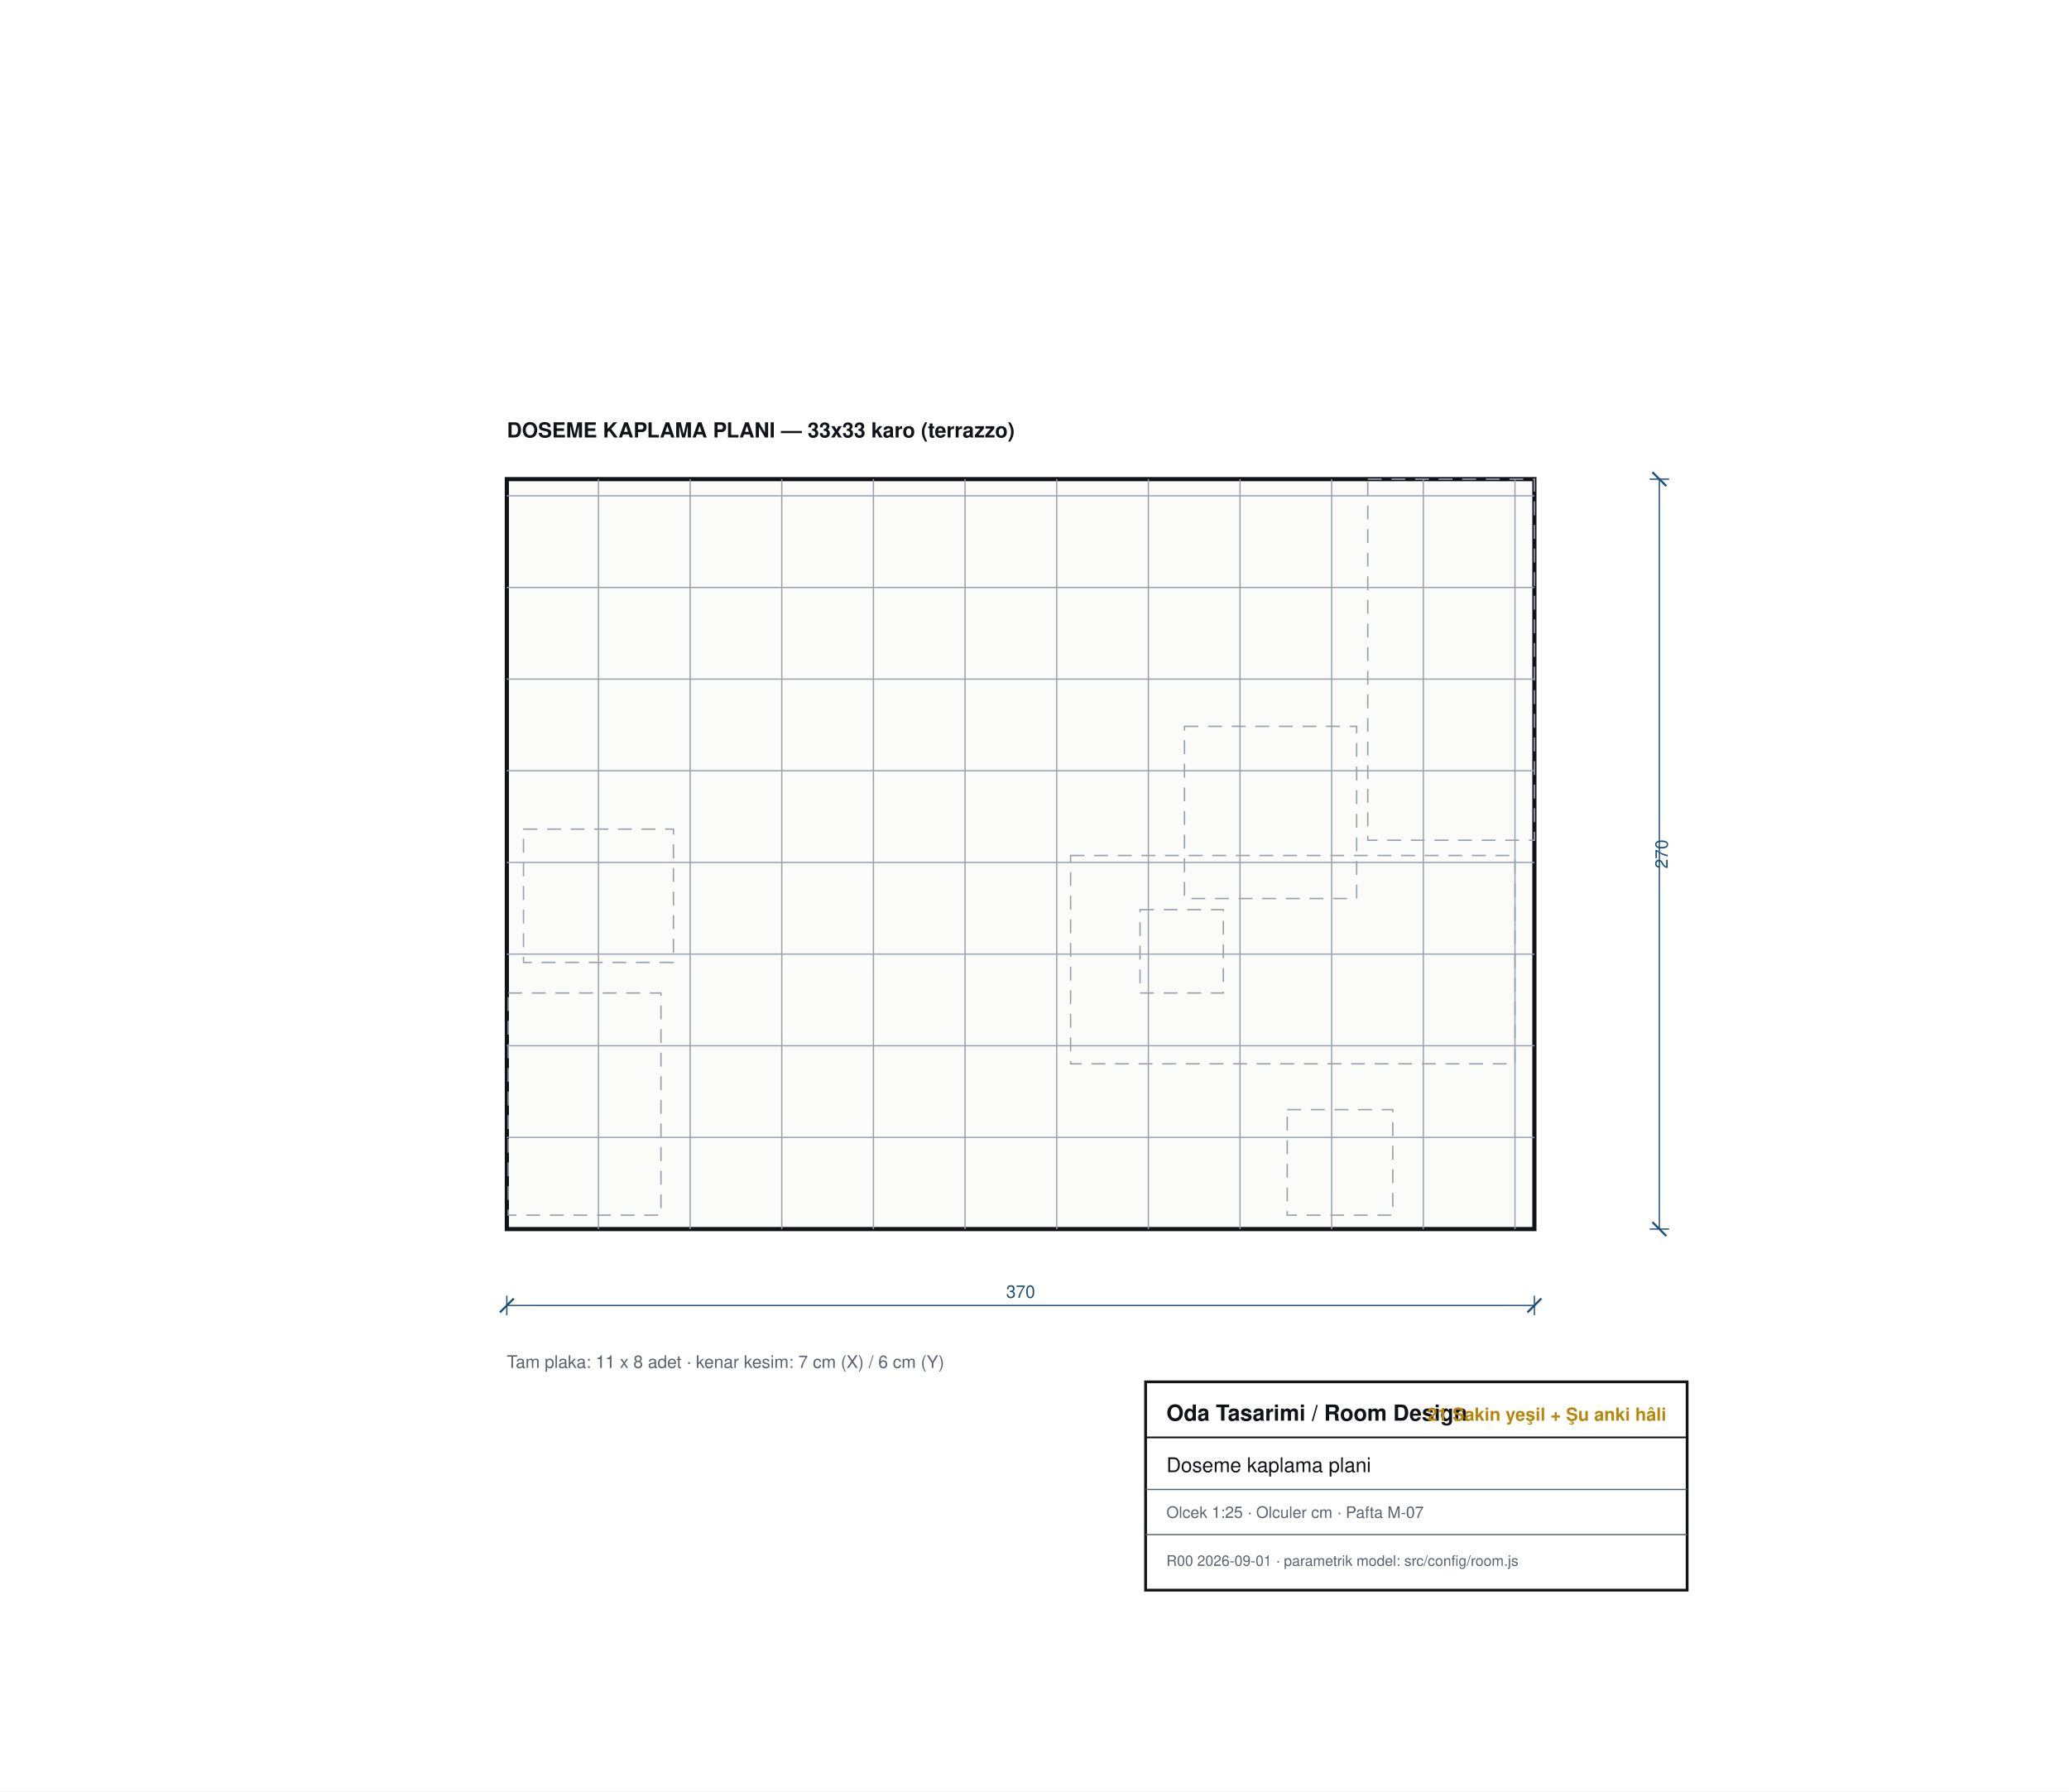
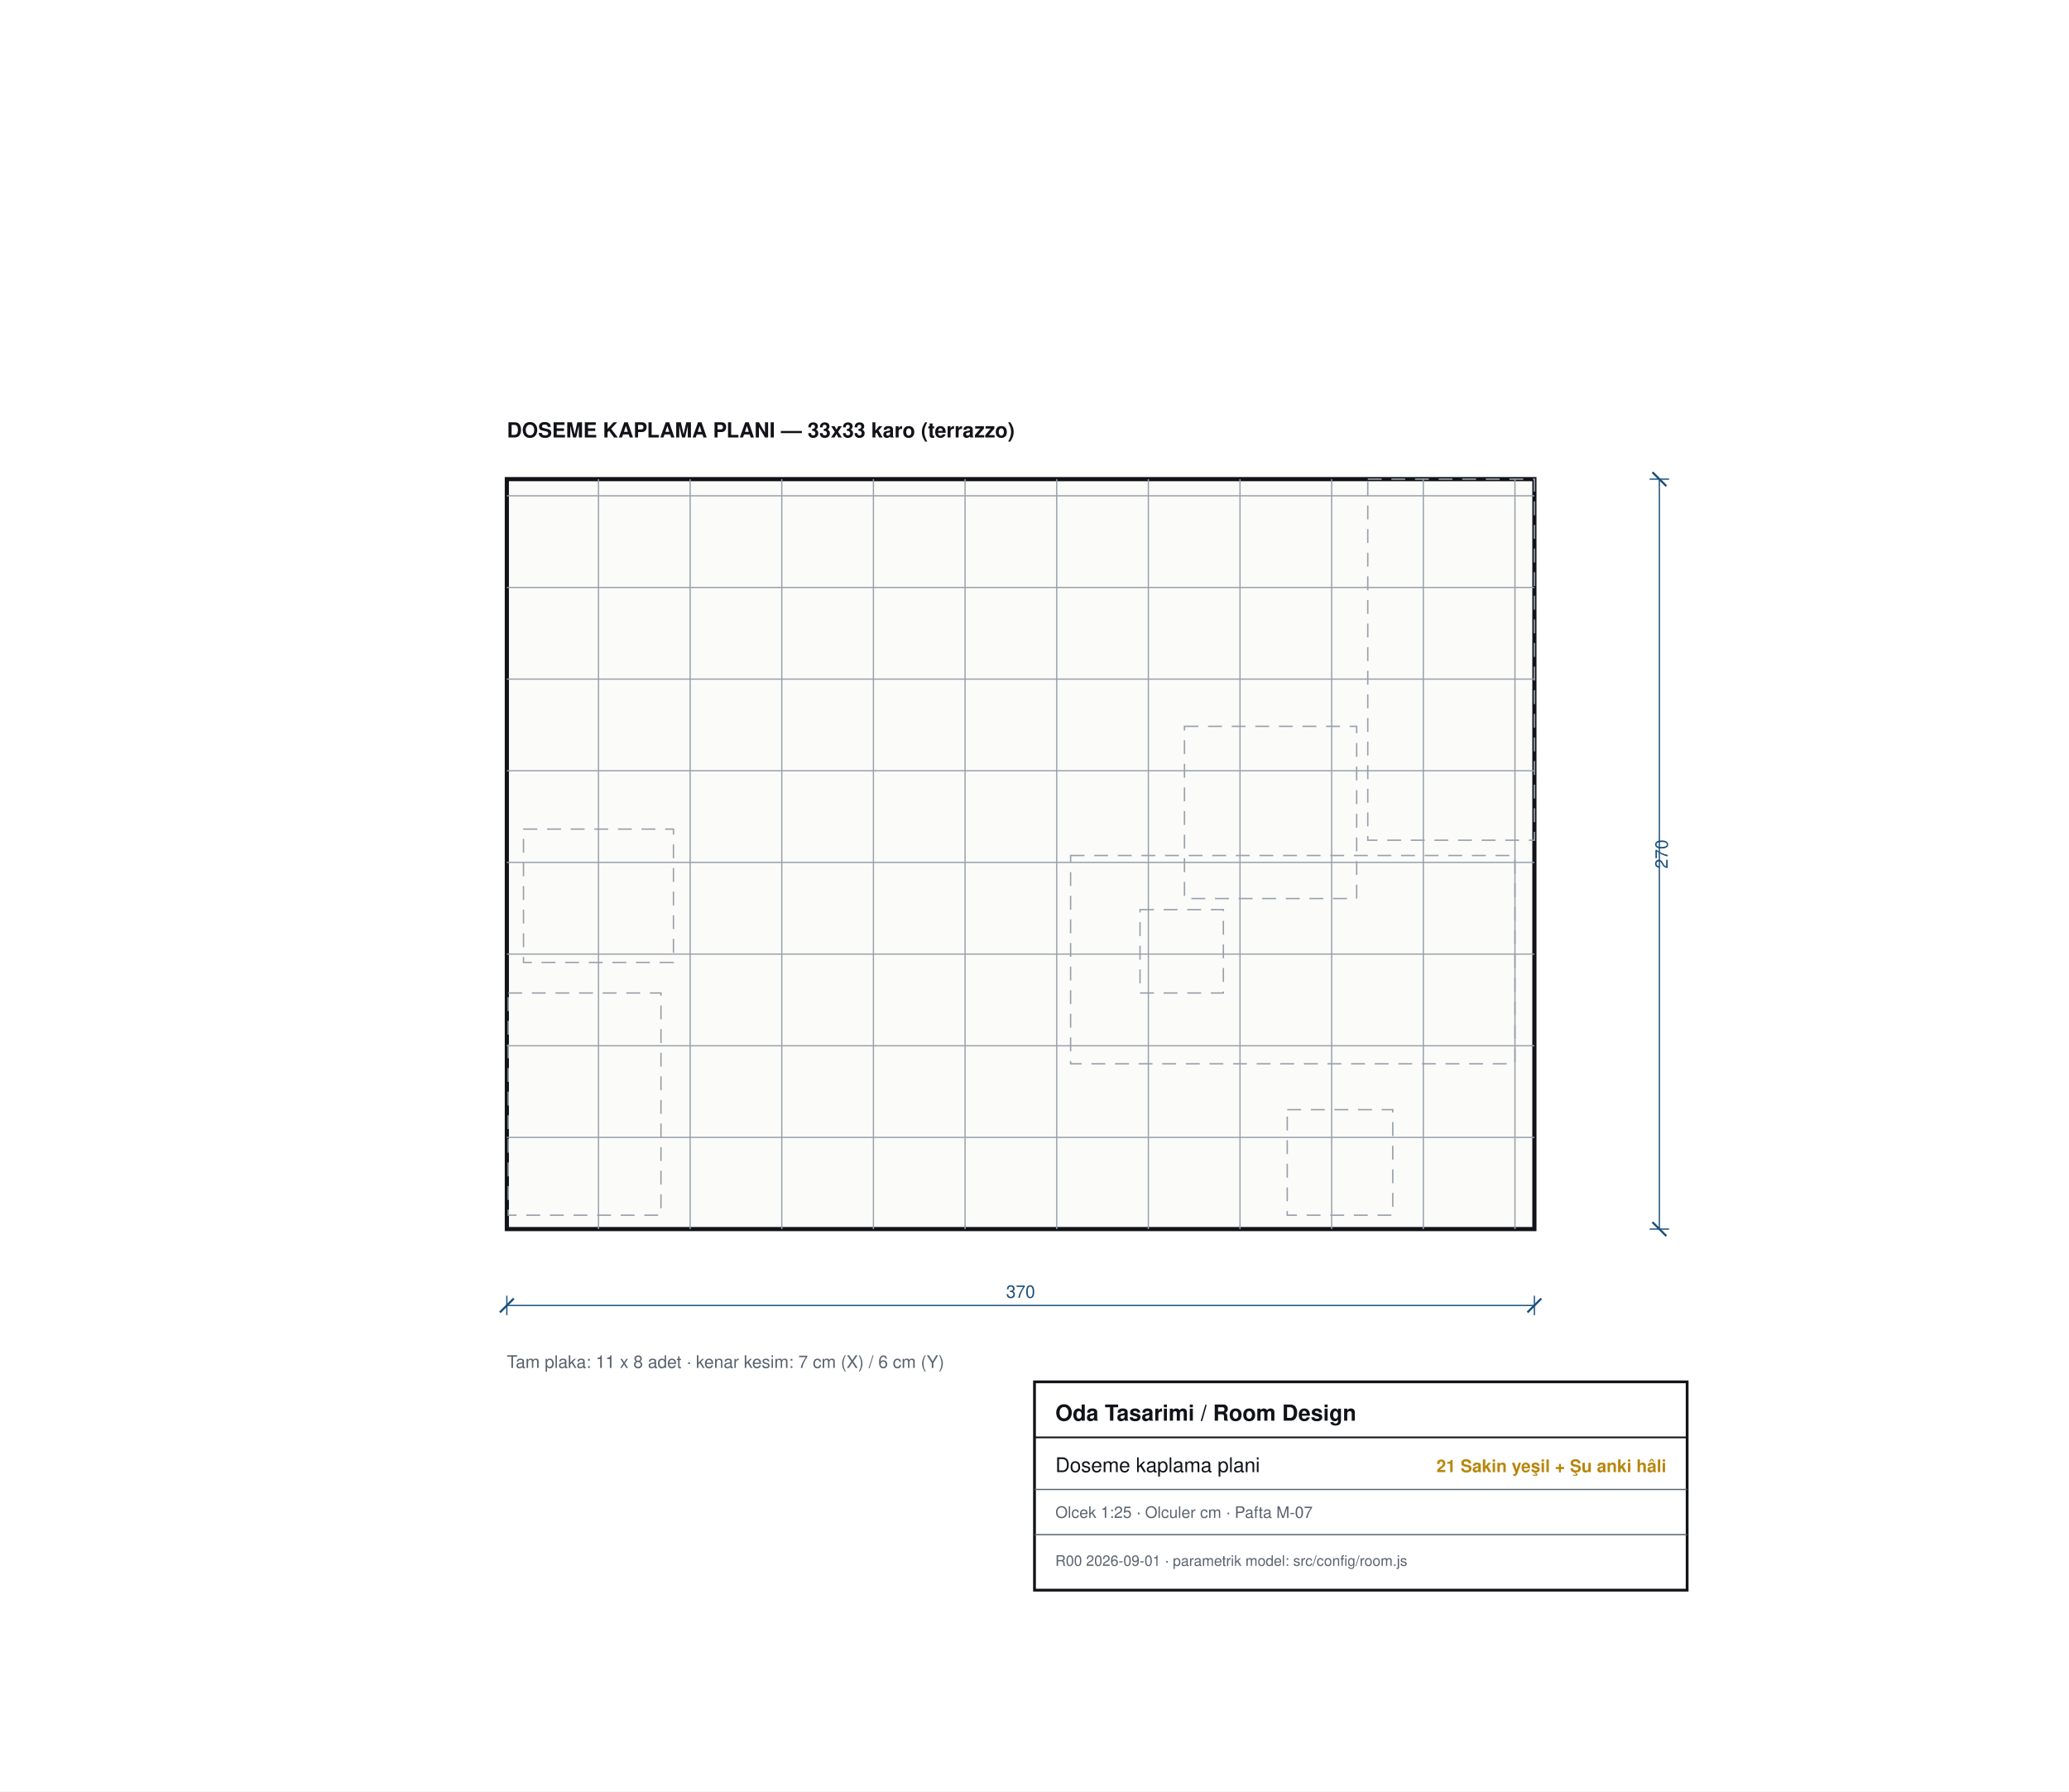
<svg xmlns="http://www.w3.org/2000/svg" width="298mm" height="258mm" viewBox="0 0 298 258" font-family="Helvetica,Arial,sans-serif">
  <rect width="298" height="258" fill="#ffffff" />
  <rect x="73.00" y="69.00" width="148.00" height="108.00" fill="#fbfbf9" stroke="#111318" stroke-width="0.6" />
  <line x1="86.20" y1="177.00" x2="86.20" y2="69.00" stroke="#98a0ab" stroke-width="0.18" />
  <line x1="99.40" y1="177.00" x2="99.40" y2="69.00" stroke="#98a0ab" stroke-width="0.18" />
  <line x1="112.60" y1="177.00" x2="112.60" y2="69.00" stroke="#98a0ab" stroke-width="0.18" />
  <line x1="125.80" y1="177.00" x2="125.80" y2="69.00" stroke="#98a0ab" stroke-width="0.18" />
  <line x1="139.00" y1="177.00" x2="139.00" y2="69.00" stroke="#98a0ab" stroke-width="0.18" />
  <line x1="152.20" y1="177.00" x2="152.20" y2="69.00" stroke="#98a0ab" stroke-width="0.18" />
  <line x1="165.40" y1="177.00" x2="165.40" y2="69.00" stroke="#98a0ab" stroke-width="0.18" />
  <line x1="178.60" y1="177.00" x2="178.60" y2="69.00" stroke="#98a0ab" stroke-width="0.18" />
  <line x1="191.80" y1="177.00" x2="191.80" y2="69.00" stroke="#98a0ab" stroke-width="0.18" />
  <line x1="205.00" y1="177.00" x2="205.00" y2="69.00" stroke="#98a0ab" stroke-width="0.18" />
  <line x1="218.20" y1="177.00" x2="218.20" y2="69.00" stroke="#98a0ab" stroke-width="0.18" />
  <line x1="73.00" y1="163.80" x2="221.00" y2="163.80" stroke="#98a0ab" stroke-width="0.18" />
  <line x1="73.00" y1="150.60" x2="221.00" y2="150.60" stroke="#98a0ab" stroke-width="0.18" />
  <line x1="73.00" y1="137.40" x2="221.00" y2="137.40" stroke="#98a0ab" stroke-width="0.18" />
  <line x1="73.00" y1="124.20" x2="221.00" y2="124.20" stroke="#98a0ab" stroke-width="0.18" />
  <line x1="73.00" y1="111.00" x2="221.00" y2="111.00" stroke="#98a0ab" stroke-width="0.18" />
  <line x1="73.00" y1="97.80" x2="221.00" y2="97.80" stroke="#98a0ab" stroke-width="0.18" />
  <line x1="73.00" y1="84.60" x2="221.00" y2="84.60" stroke="#98a0ab" stroke-width="0.18" />
  <line x1="73.00" y1="71.40" x2="221.00" y2="71.40" stroke="#98a0ab" stroke-width="0.18" />
  <text x="73.00" y="63.00" font-size="3" fill="#111318" text-anchor="start" font-weight="700">DOSEME KAPLAMA PLANI — 33x33 karo (terrazzo)</text>
  <rect x="154.20" y="123.20" width="64.00" height="30.00" fill="none" stroke="#98a0ab" stroke-width="0.2" stroke-dasharray="2 1.4" />
  <rect x="73.20" y="143.00" width="22.00" height="32.00" fill="none" stroke="#98a0ab" stroke-width="0.2" stroke-dasharray="2 1.4" />
  <rect x="170.60" y="104.60" width="24.80" height="24.80" fill="none" stroke="#98a0ab" stroke-width="0.2" stroke-dasharray="2 1.4" />
  <rect x="75.40" y="119.40" width="21.60" height="19.20" fill="none" stroke="#98a0ab" stroke-width="0.2" stroke-dasharray="2 1.4" />
  <rect x="197.00" y="69.00" width="24.00" height="52.00" fill="none" stroke="#98a0ab" stroke-width="0.2" stroke-dasharray="2 1.4" />
  <rect x="185.40" y="159.80" width="15.20" height="15.20" fill="none" stroke="#98a0ab" stroke-width="0.2" stroke-dasharray="2 1.4" />
  <rect x="164.20" y="131.00" width="12.00" height="12.00" fill="none" stroke="#98a0ab" stroke-width="0.2" stroke-dasharray="2 1.4" />
  <line x1="73.00" y1="186.60" x2="73.00" y2="189.40" stroke="#1b4f7a" stroke-width="0.18" />
  <line x1="221.00" y1="186.60" x2="221.00" y2="189.40" stroke="#1b4f7a" stroke-width="0.18" />
  <line x1="73.00" y1="188.00" x2="221.00" y2="188.00" stroke="#1b4f7a" stroke-width="0.18" />
  <line x1="72.00" y1="189.00" x2="74.00" y2="187.00" stroke="#1b4f7a" stroke-width="0.3" />
  <line x1="220.00" y1="189.00" x2="222.00" y2="187.00" stroke="#1b4f7a" stroke-width="0.3" />
  <text x="147.00" y="186.90" font-size="2.5" fill="#1b4f7a" text-anchor="middle">370</text>
  <line x1="240.40" y1="69.00" x2="237.60" y2="69.00" stroke="#1b4f7a" stroke-width="0.18" />
  <line x1="240.40" y1="177.00" x2="237.60" y2="177.00" stroke="#1b4f7a" stroke-width="0.18" />
  <line x1="239.00" y1="69.00" x2="239.00" y2="177.00" stroke="#1b4f7a" stroke-width="0.18" />
  <line x1="238.00" y1="68.00" x2="240.00" y2="70.00" stroke="#1b4f7a" stroke-width="0.3" />
  <line x1="238.00" y1="176.00" x2="240.00" y2="178.00" stroke="#1b4f7a" stroke-width="0.3" />
  <text x="240.20" y="123.00" font-size="2.5" fill="#1b4f7a" text-anchor="middle" transform="rotate(-90 240.20 123.00)">270</text>
  <text x="73.00" y="197.00" font-size="2.5" fill="#5a626e" text-anchor="start">Tam plaka: 11 x 8 adet  ·  kenar kesim: 7 cm (X) / 6 cm (Y)</text>
-   <rect x="165.00" y="199.00" width="78.00" height="30.00" fill="#ffffff" stroke="#111318" stroke-width="0.4" />
-   <line x1="165.00" y1="207.00" x2="243.00" y2="207.00" stroke="#111318" stroke-width="0.25" />
-   <line x1="165.00" y1="214.50" x2="243.00" y2="214.50" stroke="#5a626e" stroke-width="0.18" />
-   <line x1="165.00" y1="221.00" x2="243.00" y2="221.00" stroke="#5a626e" stroke-width="0.18" />
-   <text x="168.00" y="204.60" font-size="3.2" fill="#111318" text-anchor="start" font-weight="700">Oda Tasarimi / Room Design</text>
-   <text x="168.00" y="212.00" font-size="2.9" fill="#111318" text-anchor="start">Doseme kaplama plani</text>
-   <text x="168.00" y="218.60" font-size="2.3" fill="#5a626e" text-anchor="start">Olcek 1:25  ·  Olculer cm  ·  Pafta M-07</text>
-   <text x="240.00" y="204.60" font-size="2.6" fill="#b8860b" text-anchor="end" font-weight="700">21 Sakin yeşil + Şu anki hâli</text>
-   <text x="168.00" y="225.50" font-size="2.1" fill="#5a626e" text-anchor="start">R00  2026-09-01  ·  parametrik model: src/config/room.js</text>
+   <rect x="149.00" y="199.00" width="94.00" height="30.00" fill="#ffffff" stroke="#111318" stroke-width="0.4" />
+   <line x1="149.00" y1="207.00" x2="243.00" y2="207.00" stroke="#111318" stroke-width="0.25" />
+   <line x1="149.00" y1="214.50" x2="243.00" y2="214.50" stroke="#5a626e" stroke-width="0.18" />
+   <line x1="149.00" y1="221.00" x2="243.00" y2="221.00" stroke="#5a626e" stroke-width="0.18" />
+   <text x="152.00" y="204.60" font-size="3.2" fill="#111318" text-anchor="start" font-weight="700">Oda Tasarimi / Room Design</text>
+   <text x="152.00" y="212.00" font-size="2.9" fill="#111318" text-anchor="start">Doseme kaplama plani</text>
+   <text x="152.00" y="218.60" font-size="2.3" fill="#5a626e" text-anchor="start">Olcek 1:25  ·  Olculer cm  ·  Pafta M-07</text>
+   <text x="240.00" y="212.00" font-size="2.5" fill="#b8860b" text-anchor="end" font-weight="700">21 Sakin yeşil + Şu anki hâli</text>
+   <text x="152.00" y="225.50" font-size="2.1" fill="#5a626e" text-anchor="start">R00  2026-09-01  ·  parametrik model: src/config/room.js</text>
</svg>
